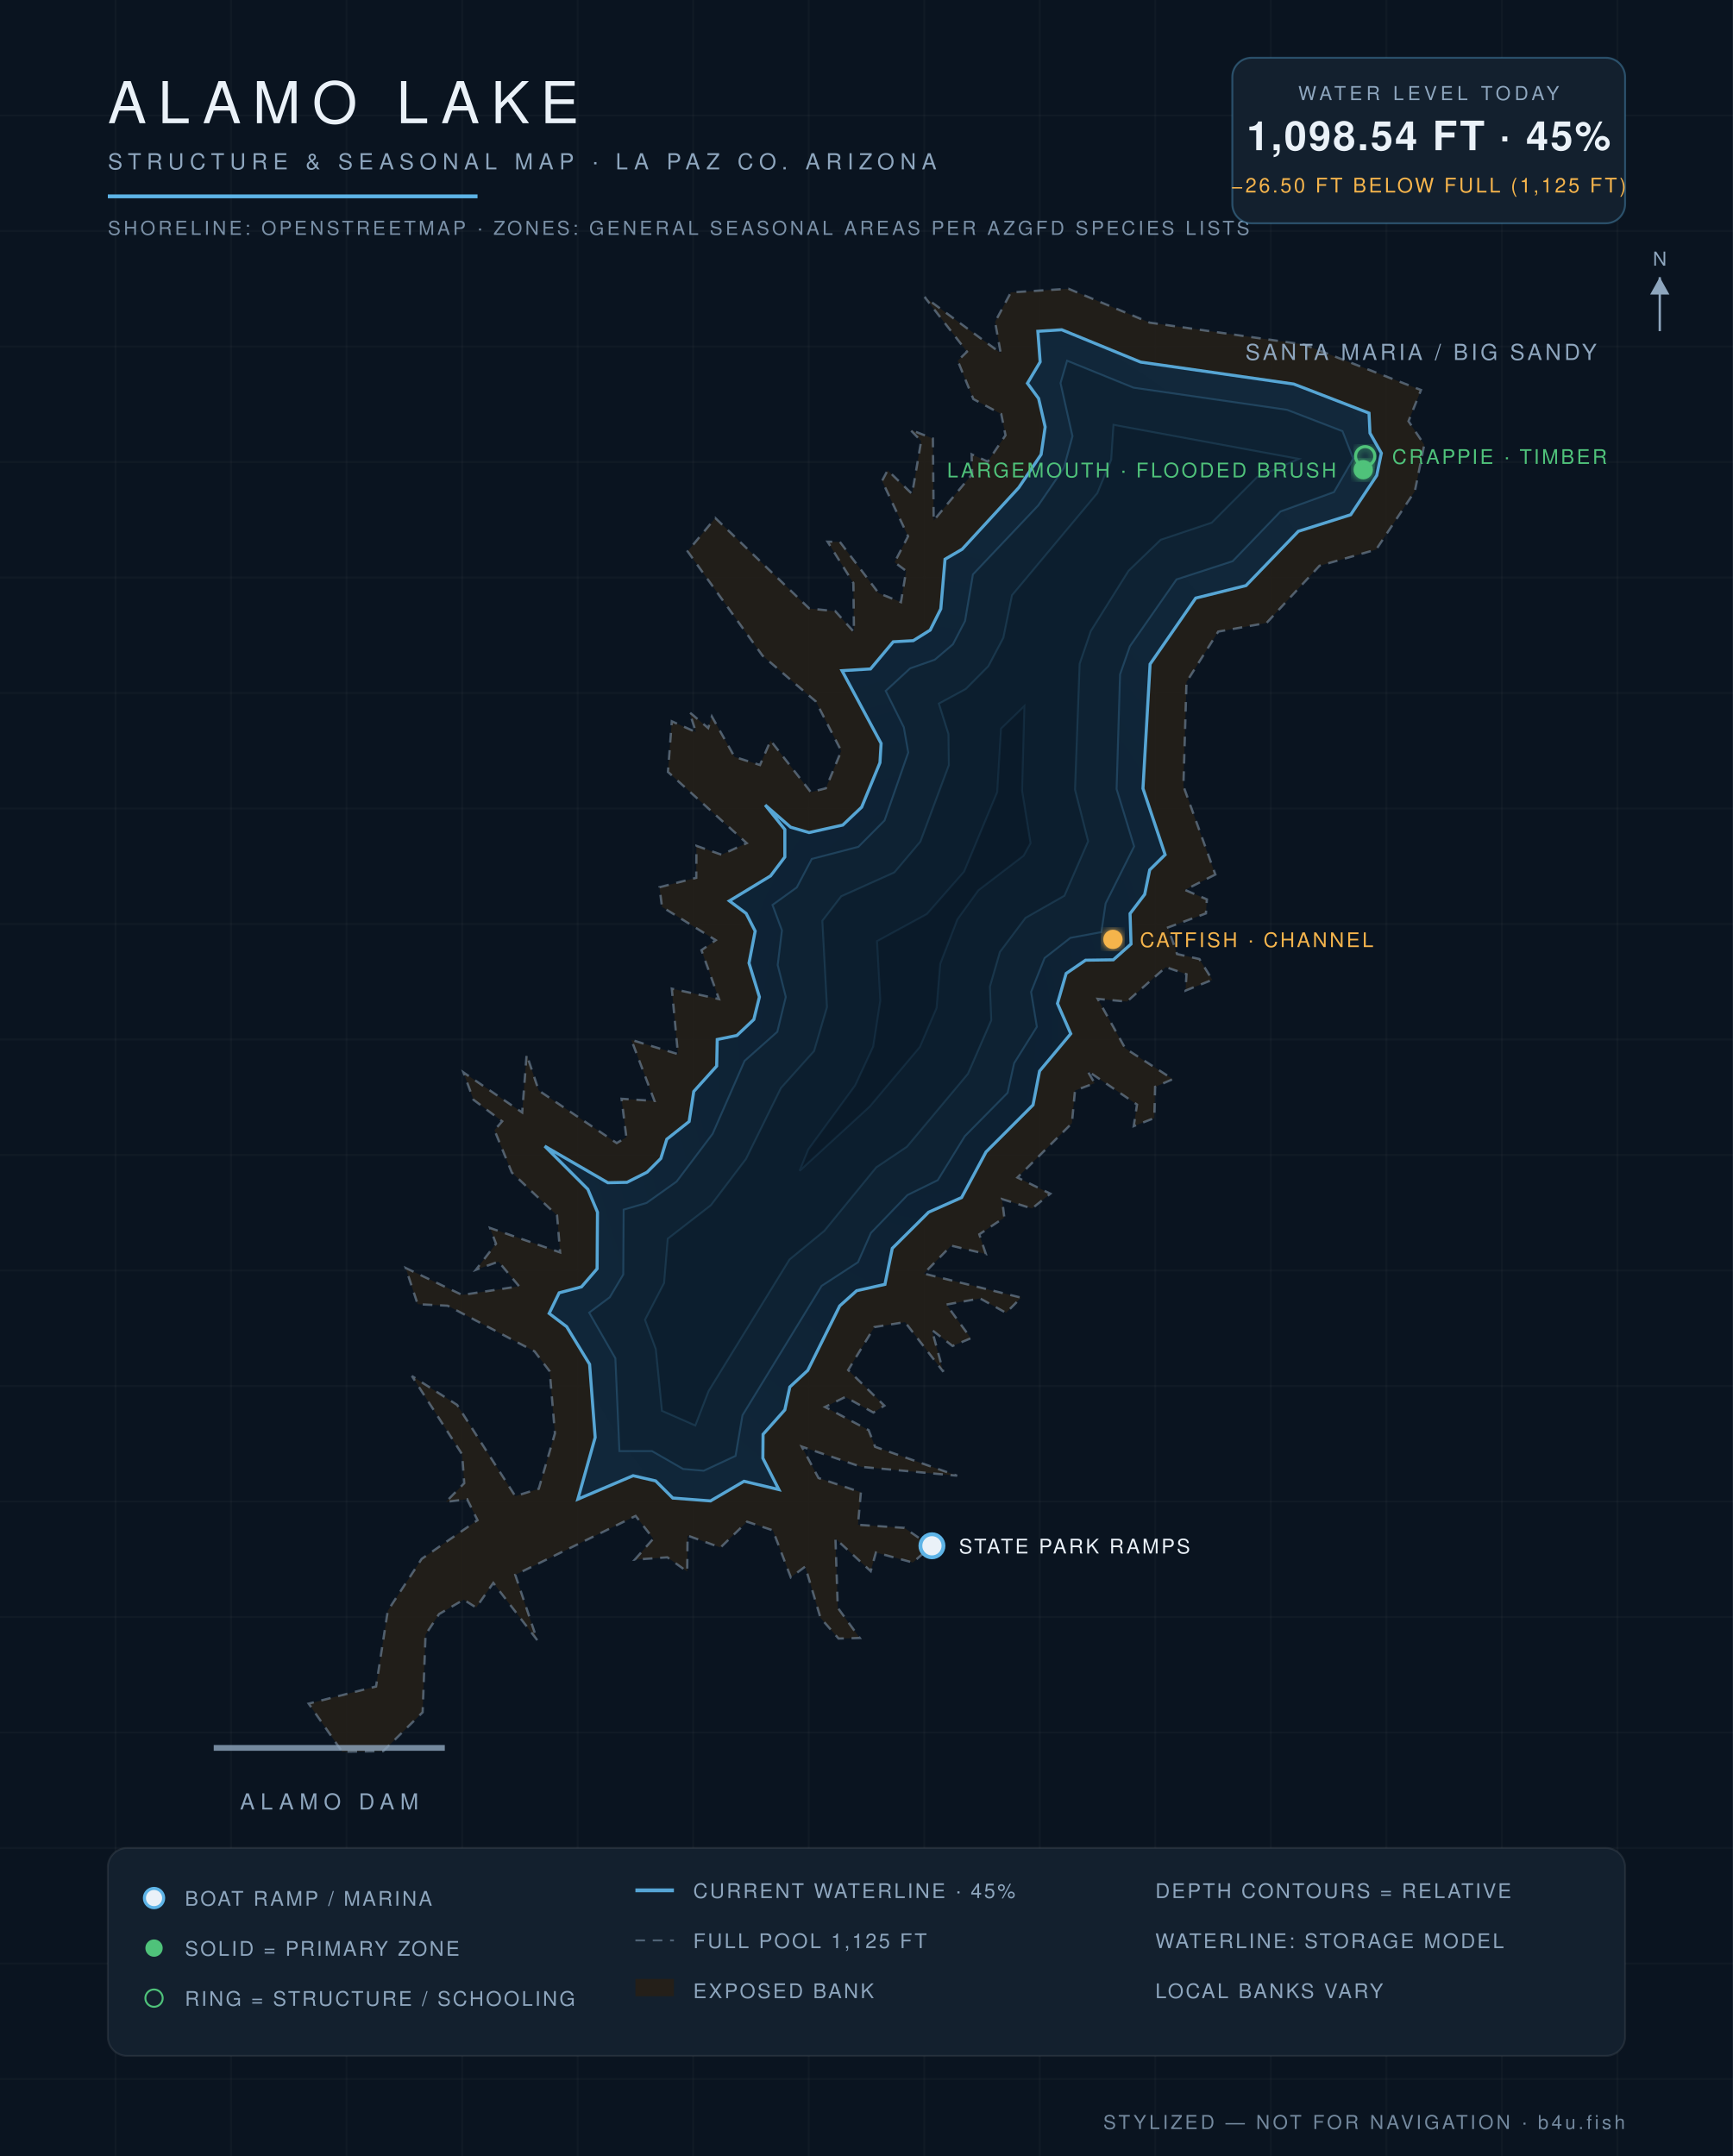
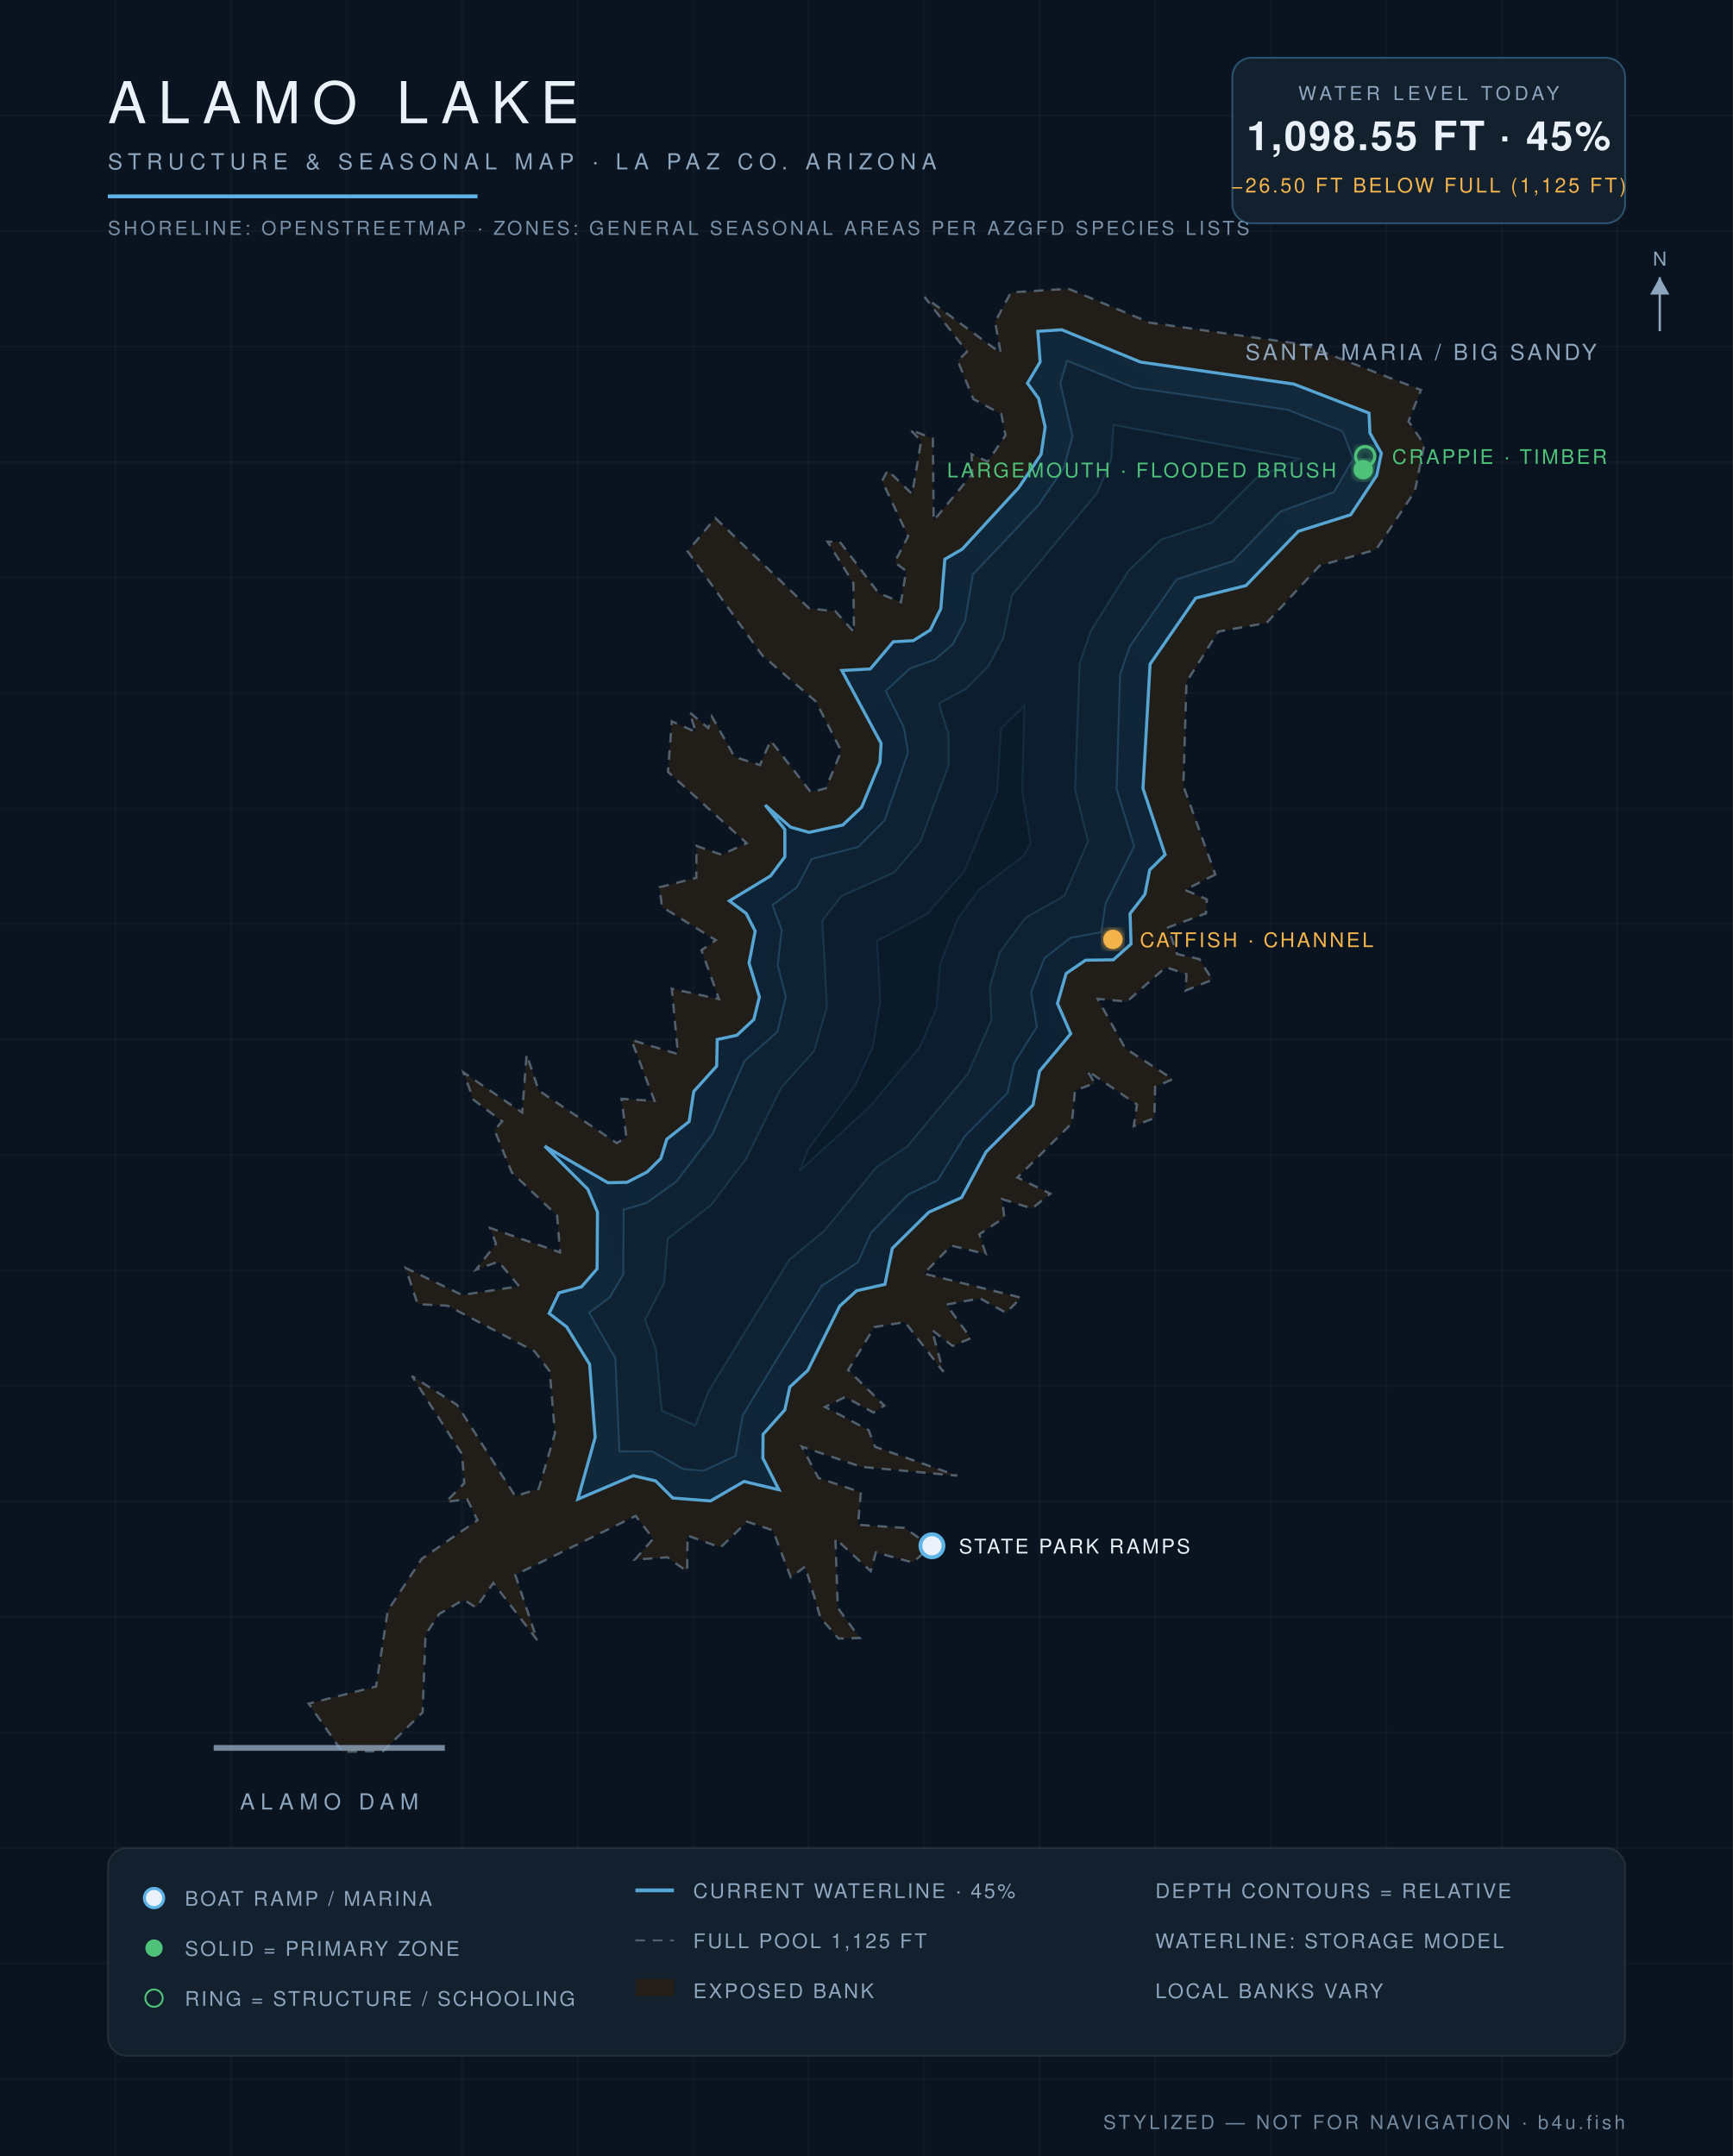
<svg xmlns="http://www.w3.org/2000/svg" viewBox="0 0 900 1120" font-family="Helvetica,Arial,sans-serif">
  <defs>
    <radialGradient id="wg" cx="45%" cy="60%" r="80%">
      <stop offset="0%" stop-color="#0c1f31" />
      <stop offset="55%" stop-color="#102639" />
      <stop offset="100%" stop-color="#13293c" />
    </radialGradient>
    <filter id="glow">
      <feGaussianBlur stdDeviation="2.2" result="b" />
      <feMerge>
        <feMergeNode in="b" />
        <feMergeNode in="SourceGraphic" />
      </feMerge>
    </filter>
  </defs>
  <rect width="900" height="1120" fill="#0a1420" />
  <g stroke="#ffffff" stroke-opacity="0.025">
    <line x1="60" y1="0" x2="60" y2="1120" />
    <line x1="120" y1="0" x2="120" y2="1120" />
    <line x1="180" y1="0" x2="180" y2="1120" />
    <line x1="240" y1="0" x2="240" y2="1120" />
    <line x1="300" y1="0" x2="300" y2="1120" />
    <line x1="360" y1="0" x2="360" y2="1120" />
    <line x1="420" y1="0" x2="420" y2="1120" />
    <line x1="480" y1="0" x2="480" y2="1120" />
    <line x1="540" y1="0" x2="540" y2="1120" />
    <line x1="600" y1="0" x2="600" y2="1120" />
    <line x1="660" y1="0" x2="660" y2="1120" />
    <line x1="720" y1="0" x2="720" y2="1120" />
    <line x1="780" y1="0" x2="780" y2="1120" />
    <line x1="840" y1="0" x2="840" y2="1120" />
    <line x1="0" y1="60" x2="900" y2="60" />
    <line x1="0" y1="120" x2="900" y2="120" />
    <line x1="0" y1="180" x2="900" y2="180" />
    <line x1="0" y1="240" x2="900" y2="240" />
    <line x1="0" y1="300" x2="900" y2="300" />
    <line x1="0" y1="360" x2="900" y2="360" />
    <line x1="0" y1="420" x2="900" y2="420" />
    <line x1="0" y1="480" x2="900" y2="480" />
    <line x1="0" y1="540" x2="900" y2="540" />
    <line x1="0" y1="600" x2="900" y2="600" />
    <line x1="0" y1="660" x2="900" y2="660" />
    <line x1="0" y1="720" x2="900" y2="720" />
    <line x1="0" y1="780" x2="900" y2="780" />
    <line x1="0" y1="840" x2="900" y2="840" />
    <line x1="0" y1="900" x2="900" y2="900" />
    <line x1="0" y1="960" x2="900" y2="960" />
    <line x1="0" y1="1020" x2="900" y2="1020" />
    <line x1="0" y1="1080" x2="900" y2="1080" />
  </g>
  <path d="M 631.2,454.3 L 615.4,462.3 L 626.8,467.2 L 626.3,474.5 L 606.6,481.8 L 611.3,495.6 L 622.9,498.2 L 629.6,509.0 L 615.7,514.6 L 616.2,506.1 L 605.5,502.4 L 585.3,520.3 L 570.1,518.9 L 584.4,544.6 L 609.1,560.6 L 599.9,564.6 L 599.5,580.8 L 588.8,585.0 L 590.5,573.8 L 564.7,556.2 L 568.5,562.7 L 558.3,566.5 L 556.7,583.5 L 528.4,611.7 L 545.5,620.1 L 536.0,627.8 L 520.4,622.9 L 521.6,632.5 L 508.6,641.2 L 512.0,651.4 L 494.0,647.1 L 479.8,661.6 L 530.3,674.1 L 522.5,682.0 L 509.0,674.5 L 491.5,677.7 L 504.2,695.2 L 494.7,699.2 L 484.0,690.9 L 489.9,712.6 L 470.0,686.8 L 454.1,689.4 L 440.5,711.7 L 459.3,730.2 L 453.6,733.8 L 439.0,725.7 L 428.5,730.9 L 451.1,742.9 L 454.5,751.6 L 497.1,766.6 L 447.3,762.0 L 416.4,751.5 L 425.1,767.8 L 447.1,775.2 L 445.6,792.1 L 469.7,793.7 L 483.6,803.3 L 474.1,811.7 L 454.9,806.5 L 452.2,816.2 L 433.9,799.3 L 435.1,835.2 L 446.5,850.9 L 435.5,851.2 L 426.1,840.4 L 418.2,813.8 L 410.7,819.4 L 401.4,795.0 L 388.0,790.5 L 374.2,803.9 L 357.1,797.7 L 356.9,816.4 L 346.6,809.0 L 329.7,810.2 L 339.3,799.3 L 330.1,787.5 L 267.6,818.1 L 279.0,852.0 L 256.2,822.3 L 247.3,835.1 L 240.8,831.0 L 228.0,838.5 L 221.0,849.2 L 219.5,889.5 L 199.0,909.7 L 177.7,910.0 L 160.3,885.0 L 195.3,876.1 L 201.4,836.7 L 219.0,809.8 L 248.0,789.7 L 242.6,778.8 L 231.6,780.2 L 241.1,770.5 L 240.0,755.5 L 213.9,714.8 L 237.4,729.8 L 267.6,777.2 L 279.8,773.4 L 288.2,744.6 L 285.5,712.4 L 277.6,702.0 L 232.5,678.3 L 216.9,677.5 L 210.7,658.7 L 240.0,672.7 L 269.6,668.2 L 258.9,655.4 L 247.2,659.6 L 257.6,646.1 L 254.5,637.9 L 290.9,650.6 L 289.3,631.4 L 265.8,609.1 L 256.8,587.1 L 260.8,582.5 L 245.9,571.3 L 240.7,557.1 L 271.2,577.9 L 273.5,547.8 L 279.8,566.5 L 320.3,593.8 L 325.3,590.8 L 322.8,570.8 L 339.9,571.9 L 327.9,540.2 L 352.1,547.6 L 348.9,513.6 L 373.4,519.0 L 364.3,493.6 L 371.7,488.4 L 343.8,471.1 L 342.5,460.9 L 361.6,456.0 L 361.7,439.4 L 374.7,444.0 L 387.8,438.0 L 346.9,401.0 L 348.9,374.7 L 361.4,380.3 L 358.1,370.0 L 367.8,378.2 L 369.7,372.2 L 381.5,393.2 L 394.7,397.4 L 400.2,384.7 L 421.1,411.5 L 428.9,409.5 L 436.9,390.1 L 423.7,364.4 L 396.0,340.6 L 357.1,286.4 L 371.5,269.1 L 420.3,316.1 L 433.8,317.5 L 443.5,328.3 L 443.2,302.9 L 429.8,281.4 L 436.2,281.5 L 456.3,308.1 L 467.9,312.8 L 470.6,296.6 L 464.6,292.1 L 471.6,278.6 L 458.1,249.8 L 461.0,244.3 L 473.7,256.6 L 478.4,229.1 L 472.7,223.2 L 484.5,227.8 L 484.9,270.4 L 504.9,246.3 L 504.6,236.0 L 513.0,239.8 L 522.2,226.1 L 520.0,215.1 L 505.5,207.3 L 497.4,187.4 L 502.2,182.7 L 480.2,154.3 L 519.7,183.4 L 516.8,167.2 L 525.0,151.9 L 554.9,150.0 L 597.1,167.6 L 677.3,179.0 L 738.0,202.6 L 731.5,218.8 L 739.7,231.0 L 734.8,255.2 L 714.7,285.5 L 685.3,293.9 L 657.8,323.6 L 632.7,328.1 L 616.2,354.3 L 614.6,408.3 L 631.2,454.3 Z" fill="#241f19" fill-opacity="0.9" stroke="#8ea6be" stroke-opacity="0.5" stroke-width="1.2" stroke-dasharray="5 4" />
-   <path d="M 300.1,778.8 L 309.1,746.7 L 306.2,708.7 L 294.3,689.2 L 285.2,682.3 L 290.4,671.6 L 302.0,668.5 L 310.1,659.1 L 310.3,629.7 L 305.3,617.8 L 282.9,595.4 L 315.7,614.4 L 325.6,614.2 L 336.1,608.9 L 343.2,601.8 L 346.3,591.8 L 357.9,582.6 L 360.3,567.0 L 372.2,553.8 L 372.5,540.0 L 382.7,537.9 L 391.5,529.6 L 394.4,517.9 L 389.0,500.3 L 392.2,483.7 L 387.5,474.5 L 378.8,468.0 L 400.2,455.0 L 407.6,445.2 L 407.6,430.9 L 397.4,418.2 L 410.6,429.7 L 420.2,432.5 L 437.7,428.6 L 447.5,419.3 L 457.0,396.2 L 457.6,386.2 L 437.3,348.4 L 452.1,347.5 L 463.9,333.4 L 474.3,332.8 L 483.1,327.3 L 488.6,316.3 L 490.8,290.5 L 499.7,285.3 L 529.1,253.3 L 540.7,236.1 L 542.8,221.8 L 539.4,207.0 L 533.6,199.1 L 540.2,188.0 L 539.0,172.1 L 551.4,171.3 L 592.4,188.1 L 671.9,199.5 L 711.0,214.6 L 711.5,225.0 L 717.4,235.4 L 715.0,247.0 L 701.5,267.4 L 674.3,276.0 L 647.1,304.2 L 621.0,310.7 L 597.3,345.0 L 593.6,409.6 L 605.1,444.0 L 597.1,451.9 L 594.5,464.6 L 586.9,474.6 L 587.4,490.4 L 578.2,498.6 L 563.8,498.8 L 553.7,505.7 L 549.2,521.3 L 556.1,537.0 L 539.9,556.4 L 536.5,574.0 L 512.1,598.4 L 499.4,622.1 L 482.3,629.7 L 463.4,648.5 L 459.6,667.2 L 444.9,670.5 L 436.1,678.4 L 419.5,711.9 L 410.2,720.5 L 407.6,732.4 L 396.3,745.1 L 396.2,757.5 L 404.5,773.8 L 386.4,769.5 L 369.0,779.7 L 349.4,778.2 L 340.5,769.3 L 328.8,766.6 L 300.1,778.8 Z" fill="url(#wg)" stroke="#5eb4e7" stroke-opacity="0.9" stroke-width="1.6" />
-   <path d="M 323.9,628.4 L 335.8,624.9 L 351.4,613.8 L 370.1,589.0 L 386.7,551.1 L 403.7,536.0 L 408.1,517.9 L 403.9,501.3 L 406.1,483.3 L 401.2,470.1 L 413.8,461.0 L 421.6,446.2 L 445.8,439.9 L 459.4,426.2 L 471.7,390.9 L 469.4,377.8 L 460.0,358.9 L 472.7,347.2 L 485.5,342.7 L 494.9,334.7 L 501.2,322.6 L 505.3,298.4 L 539.2,262.6 L 552.5,243.2 L 557.0,226.6 L 550.8,199.0 L 554.2,187.4 L 588.7,201.4 L 668.4,212.9 L 697.2,224.0 L 702.8,238.3 L 692.8,255.6 L 665.0,265.7 L 640.2,291.5 L 611.0,301.0 L 586.8,335.7 L 581.7,350.3 L 579.9,409.9 L 589.0,439.7 L 574.2,469.3 L 572.0,484.2 L 555.9,487.2 L 542.5,497.7 L 535.5,515.3 L 538.5,533.4 L 526.7,552.3 L 523.3,567.7 L 501.1,590.2 L 487.0,613.1 L 471.3,620.8 L 452.3,640.5 L 445.6,655.7 L 426.7,668.0 L 385.6,735.2 L 382.0,756.3 L 365.5,764.0 L 354.8,763.1 L 338.6,753.8 L 321.7,753.8 L 319.6,705.6 L 306.0,681.9 L 316.7,673.9 L 323.7,662.1 L 323.9,628.4 Z" fill="#0e2233" stroke="#5eb4e7" stroke-opacity="0.22" stroke-width="1" />
-   <path d="M 343.8,732.9 L 340.6,700.8 L 335.0,685.6 L 344.9,666.5 L 346.8,643.5 L 369.2,626.1 L 387.4,602.1 L 405.6,565.2 L 422.8,546.0 L 429.5,523.2 L 427.1,478.3 L 436.9,465.6 L 464.5,453.2 L 478.0,437.2 L 492.8,397.5 L 492.6,381.3 L 487.6,365.5 L 501.6,357.9 L 513.3,346.1 L 521.1,331.3 L 525.6,309.2 L 569.9,256.2 L 577.1,238.8 L 578.3,220.7 L 674.5,238.4 L 652.9,247.8 L 629.3,271.5 L 602.8,280.4 L 586.1,296.5 L 566.5,327.8 L 560.7,344.8 L 558.3,410.2 L 565.1,437.0 L 552.8,465.3 L 532.6,476.8 L 519.3,494.5 L 514.1,512.5 L 514.8,530.0 L 502.7,557.8 L 471.0,595.7 L 455.1,606.4 L 428.1,639.4 L 410.0,654.3 L 368.0,722.6 L 361.1,740.5 L 343.8,732.9 Z" fill="#0c1e2e" stroke="#5eb4e7" stroke-opacity="0.15" stroke-width="1" />
-   <path d="M 419.8,597.1 L 444.1,563.9 L 453.5,543.7 L 457.2,519.7 L 455.5,488.9 L 481.4,474.8 L 500.7,452.8 L 517.9,411.5 L 519.9,378.5 L 532.0,366.8 L 530.8,410.7 L 535.2,438.0 L 531.6,444.5 L 508.1,462.5 L 497.2,477.6 L 488.3,500.7 L 486.4,523.6 L 477.7,543.9 L 451.7,574.8 L 415.3,608.2 L 419.8,597.1 Z" fill="#0a1a29" stroke="#5eb4e7" stroke-opacity="0.1" stroke-width="1" />
+   <path d="M 300.1,778.8 L 309.1,746.7 L 306.2,708.7 L 294.3,689.3 L 285.2,682.3 L 290.3,671.6 L 302.0,668.5 L 310.1,659.1 L 310.3,629.7 L 305.3,617.8 L 282.9,595.4 L 315.7,614.4 L 325.6,614.2 L 336.1,608.8 L 343.2,601.8 L 346.3,591.8 L 357.9,582.6 L 360.3,567.0 L 372.2,553.8 L 372.5,540.0 L 382.7,537.8 L 391.5,529.6 L 394.4,517.9 L 389.0,500.3 L 392.2,483.7 L 387.5,474.5 L 378.8,468.0 L 400.2,455.0 L 407.6,445.1 L 407.6,430.9 L 397.4,418.2 L 410.6,429.7 L 420.2,432.4 L 437.7,428.6 L 447.5,419.3 L 457.0,396.2 L 457.6,386.2 L 437.2,348.3 L 452.0,347.5 L 463.9,333.4 L 474.3,332.8 L 483.1,327.3 L 488.6,316.2 L 490.7,290.5 L 499.7,285.3 L 529.1,253.3 L 540.7,236.0 L 542.8,221.8 L 539.4,207.0 L 533.6,199.1 L 540.2,188.0 L 539.0,172.1 L 551.4,171.3 L 592.4,188.1 L 671.9,199.5 L 711.0,214.6 L 711.5,225.0 L 717.4,235.4 L 715.0,247.0 L 701.5,267.4 L 674.3,276.0 L 647.1,304.2 L 621.0,310.7 L 597.3,345.0 L 593.6,409.6 L 605.1,444.0 L 597.1,451.9 L 594.6,464.6 L 586.9,474.6 L 587.4,490.4 L 578.2,498.6 L 563.8,498.8 L 553.7,505.7 L 549.2,521.3 L 556.1,537.0 L 539.9,556.4 L 536.5,574.0 L 512.1,598.4 L 499.4,622.1 L 482.4,629.7 L 463.4,648.5 L 459.6,667.2 L 444.9,670.5 L 436.1,678.5 L 419.5,711.9 L 410.2,720.5 L 407.6,732.4 L 396.3,745.1 L 396.2,757.5 L 404.5,773.9 L 386.4,769.6 L 369.0,779.7 L 349.4,778.2 L 340.5,769.3 L 328.8,766.6 L 300.1,778.8 Z" fill="url(#wg)" stroke="#5eb4e7" stroke-opacity="0.9" stroke-width="1.6" />
+   <path d="M 323.9,628.4 L 335.8,624.9 L 351.3,613.8 L 370.1,589.0 L 386.7,551.1 L 403.7,536.0 L 408.1,517.9 L 403.9,501.3 L 406.0,483.3 L 401.2,470.1 L 413.8,461.0 L 421.6,446.2 L 445.8,439.9 L 459.4,426.2 L 471.6,390.9 L 469.4,377.8 L 460.0,358.9 L 472.7,347.2 L 485.5,342.7 L 494.8,334.7 L 501.2,322.6 L 505.3,298.4 L 539.2,262.6 L 552.5,243.2 L 557.0,226.6 L 550.7,199.0 L 554.2,187.4 L 588.7,201.3 L 668.4,212.8 L 697.2,224.0 L 702.8,238.3 L 692.8,255.6 L 665.0,265.7 L 640.2,291.5 L 611.0,301.0 L 586.8,335.7 L 581.7,350.3 L 579.9,409.9 L 589.0,439.7 L 574.2,469.3 L 572.0,484.2 L 555.9,487.2 L 542.5,497.7 L 535.5,515.3 L 538.5,533.4 L 526.7,552.3 L 523.3,567.7 L 501.1,590.2 L 487.0,613.1 L 471.3,620.8 L 452.3,640.5 L 445.6,655.7 L 426.7,668.0 L 385.7,735.2 L 382.0,756.3 L 365.5,764.0 L 354.8,763.1 L 338.6,753.9 L 321.7,753.9 L 319.6,705.6 L 306.0,681.9 L 316.7,673.9 L 323.7,662.1 L 323.9,628.4 Z" fill="#0e2233" stroke="#5eb4e7" stroke-opacity="0.22" stroke-width="1" />
+   <path d="M 343.7,732.9 L 340.6,700.8 L 335.0,685.6 L 344.9,666.5 L 346.8,643.5 L 369.2,626.1 L 387.4,602.1 L 405.6,565.2 L 422.8,546.0 L 429.5,523.2 L 427.1,478.3 L 436.9,465.6 L 464.5,453.2 L 478.0,437.2 L 492.7,397.5 L 492.6,381.3 L 487.6,365.5 L 501.6,357.9 L 513.3,346.1 L 521.1,331.3 L 525.6,309.2 L 569.8,256.1 L 577.1,238.8 L 578.3,220.7 L 674.6,238.4 L 652.9,247.9 L 629.3,271.5 L 602.8,280.4 L 586.1,296.5 L 566.5,327.8 L 560.7,344.8 L 558.3,410.2 L 565.1,437.0 L 552.8,465.3 L 532.6,476.8 L 519.3,494.5 L 514.1,512.5 L 514.9,530.0 L 502.7,557.8 L 471.0,595.7 L 455.1,606.4 L 428.1,639.4 L 410.0,654.3 L 368.0,722.7 L 361.1,740.5 L 343.7,732.9 Z" fill="#0c1e2e" stroke="#5eb4e7" stroke-opacity="0.15" stroke-width="1" />
+   <path d="M 419.7,597.1 L 444.1,563.9 L 453.4,543.7 L 457.2,519.7 L 455.5,488.9 L 481.4,474.8 L 500.7,452.8 L 517.9,411.5 L 519.9,378.5 L 532.0,366.7 L 530.8,410.7 L 535.3,438.0 L 531.6,444.5 L 508.1,462.5 L 497.2,477.6 L 488.3,500.7 L 486.4,523.6 L 477.7,543.9 L 451.7,574.8 L 415.2,608.3 L 419.7,597.1 Z" fill="#0a1a29" stroke="#5eb4e7" stroke-opacity="0.1" stroke-width="1" />
  <text x="738" y="187" fill="#8ea6be" font-size="11.5" letter-spacing="1.6" text-anchor="middle">SANTA MARIA / BIG SANDY</text>
  <line x1="111" y1="908" x2="231" y2="908" stroke="#8ea6be" stroke-width="3" stroke-opacity="0.8" />
  <text x="171" y="940" fill="#8ea6be" font-size="11.5" letter-spacing="3" text-anchor="middle">ALAMO DAM</text>
  <circle cx="484" cy="803" r="6" fill="#eaf1f8" stroke="#5eb4e7" stroke-width="2" />
  <text x="498" y="807" fill="#eaf1f8" font-size="10.5" letter-spacing="1.2" text-anchor="start">STATE PARK RAMPS</text>
  <circle cx="708" cy="244" r="5" fill="#4fc27a" filter="url(#glow)" />
  <text x="694" y="248" fill="#4fc27a" font-size="10.5" letter-spacing="1.2" text-anchor="end">LARGEMOUTH · FLOODED BRUSH</text>
  <circle cx="709" cy="237" r="5" fill="none" stroke="#4fc27a" stroke-width="1.6" filter="url(#glow)" />
  <text x="723" y="241" fill="#4fc27a" font-size="10.5" letter-spacing="1.2" text-anchor="start">CRAPPIE · TIMBER</text>
  <circle cx="578" cy="488" r="5" fill="#f5b44c" filter="url(#glow)" />
  <text x="592" y="492" fill="#f5b44c" font-size="10.5" letter-spacing="1.2" text-anchor="start">CATFISH · CHANNEL</text>
  <text x="56" y="64" fill="#eaf1f8" font-size="30" letter-spacing="6" font-weight="300">ALAMO LAKE</text>
  <text x="56" y="88" fill="#8ea6be" font-size="11.5" letter-spacing="3">STRUCTURE &amp; SEASONAL MAP · LA PAZ CO. ARIZONA</text>
  <line x1="56" y1="102" x2="248" y2="102" stroke="#5eb4e7" stroke-width="2" />
  <text x="56" y="122" fill="#8ea6be" font-size="10" letter-spacing="1.5" opacity="0.85">SHORELINE: OPENSTREETMAP · ZONES: GENERAL SEASONAL AREAS PER AZGFD SPECIES LISTS</text>
  <g>
    <rect x="640" y="30" width="204" height="86" rx="10" fill="#13202e" stroke="#5eb4e7" stroke-opacity="0.35" />
    <text x="742" y="52" fill="#8ea6be" font-size="10" letter-spacing="2" text-anchor="middle">WATER LEVEL TODAY</text>
-     <text x="742" y="78" fill="#eaf1f8" font-size="21" letter-spacing="1" text-anchor="middle" font-weight="600">1,098.54 FT · 45%</text>
+     <text x="742" y="78" fill="#eaf1f8" font-size="21" letter-spacing="1" text-anchor="middle" font-weight="600">1,098.55 FT · 45%</text>
    <text x="742" y="100" fill="#f5b44c" font-size="10.5" letter-spacing="1.2" text-anchor="middle">−26.50 FT BELOW FULL (1,125 FT)</text>
  </g>
  <g font-size="10.5" letter-spacing="1.1">
    <rect x="56" y="960" width="788" height="108" rx="10" fill="#13202e" stroke="#ffffff" stroke-opacity="0.08" />
    <circle cx="80" cy="986" r="5" fill="#eaf1f8" stroke="#5eb4e7" stroke-width="1.6" />
    <text x="96" y="990" fill="#8ea6be">BOAT RAMP / MARINA</text>
    <circle cx="80" cy="1012" r="4.5" fill="#4fc27a" />
    <text x="96" y="1016" fill="#8ea6be">SOLID = PRIMARY ZONE</text>
    <circle cx="80" cy="1038" r="4.5" fill="none" stroke="#4fc27a" />
    <text x="96" y="1042" fill="#8ea6be">RING = STRUCTURE / SCHOOLING</text>
    <line x1="330" y1="982" x2="350" y2="982" stroke="#5eb4e7" stroke-opacity="0.9" stroke-width="2" />
    <text x="360" y="986" fill="#8ea6be">CURRENT WATERLINE · 45%</text>
    <line x1="330" y1="1008" x2="350" y2="1008" stroke="#8ea6be" stroke-opacity="0.5" stroke-dasharray="5 4" />
    <text x="360" y="1012" fill="#8ea6be">FULL POOL 1,125 FT</text>
    <rect x="330" y="1028" width="20" height="9" fill="#241f19" />
    <text x="360" y="1038" fill="#8ea6be">EXPOSED BANK</text>
    <text x="600" y="986" fill="#8ea6be">DEPTH CONTOURS = RELATIVE</text>
    <text x="600" y="1012" fill="#8ea6be">WATERLINE: STORAGE MODEL</text>
    <text x="600" y="1038" fill="#8ea6be">LOCAL BANKS VARY</text>
  </g>
  <text x="844" y="1106" fill="#8ea6be" font-size="10" letter-spacing="1.5" text-anchor="end" opacity="0.8">STYLIZED — NOT FOR NAVIGATION · b4u.fish</text>
  <g transform="translate(862,158)" stroke="#8ea6be" fill="#8ea6be">
    <line x1="0" y1="14" x2="0" y2="-14" stroke-width="1.2" />
    <path d="M 0,-14 l 5,9 h -10 z" stroke="none" />
    <text x="0" y="-20" font-size="10" text-anchor="middle" stroke="none">N</text>
  </g>
</svg>
